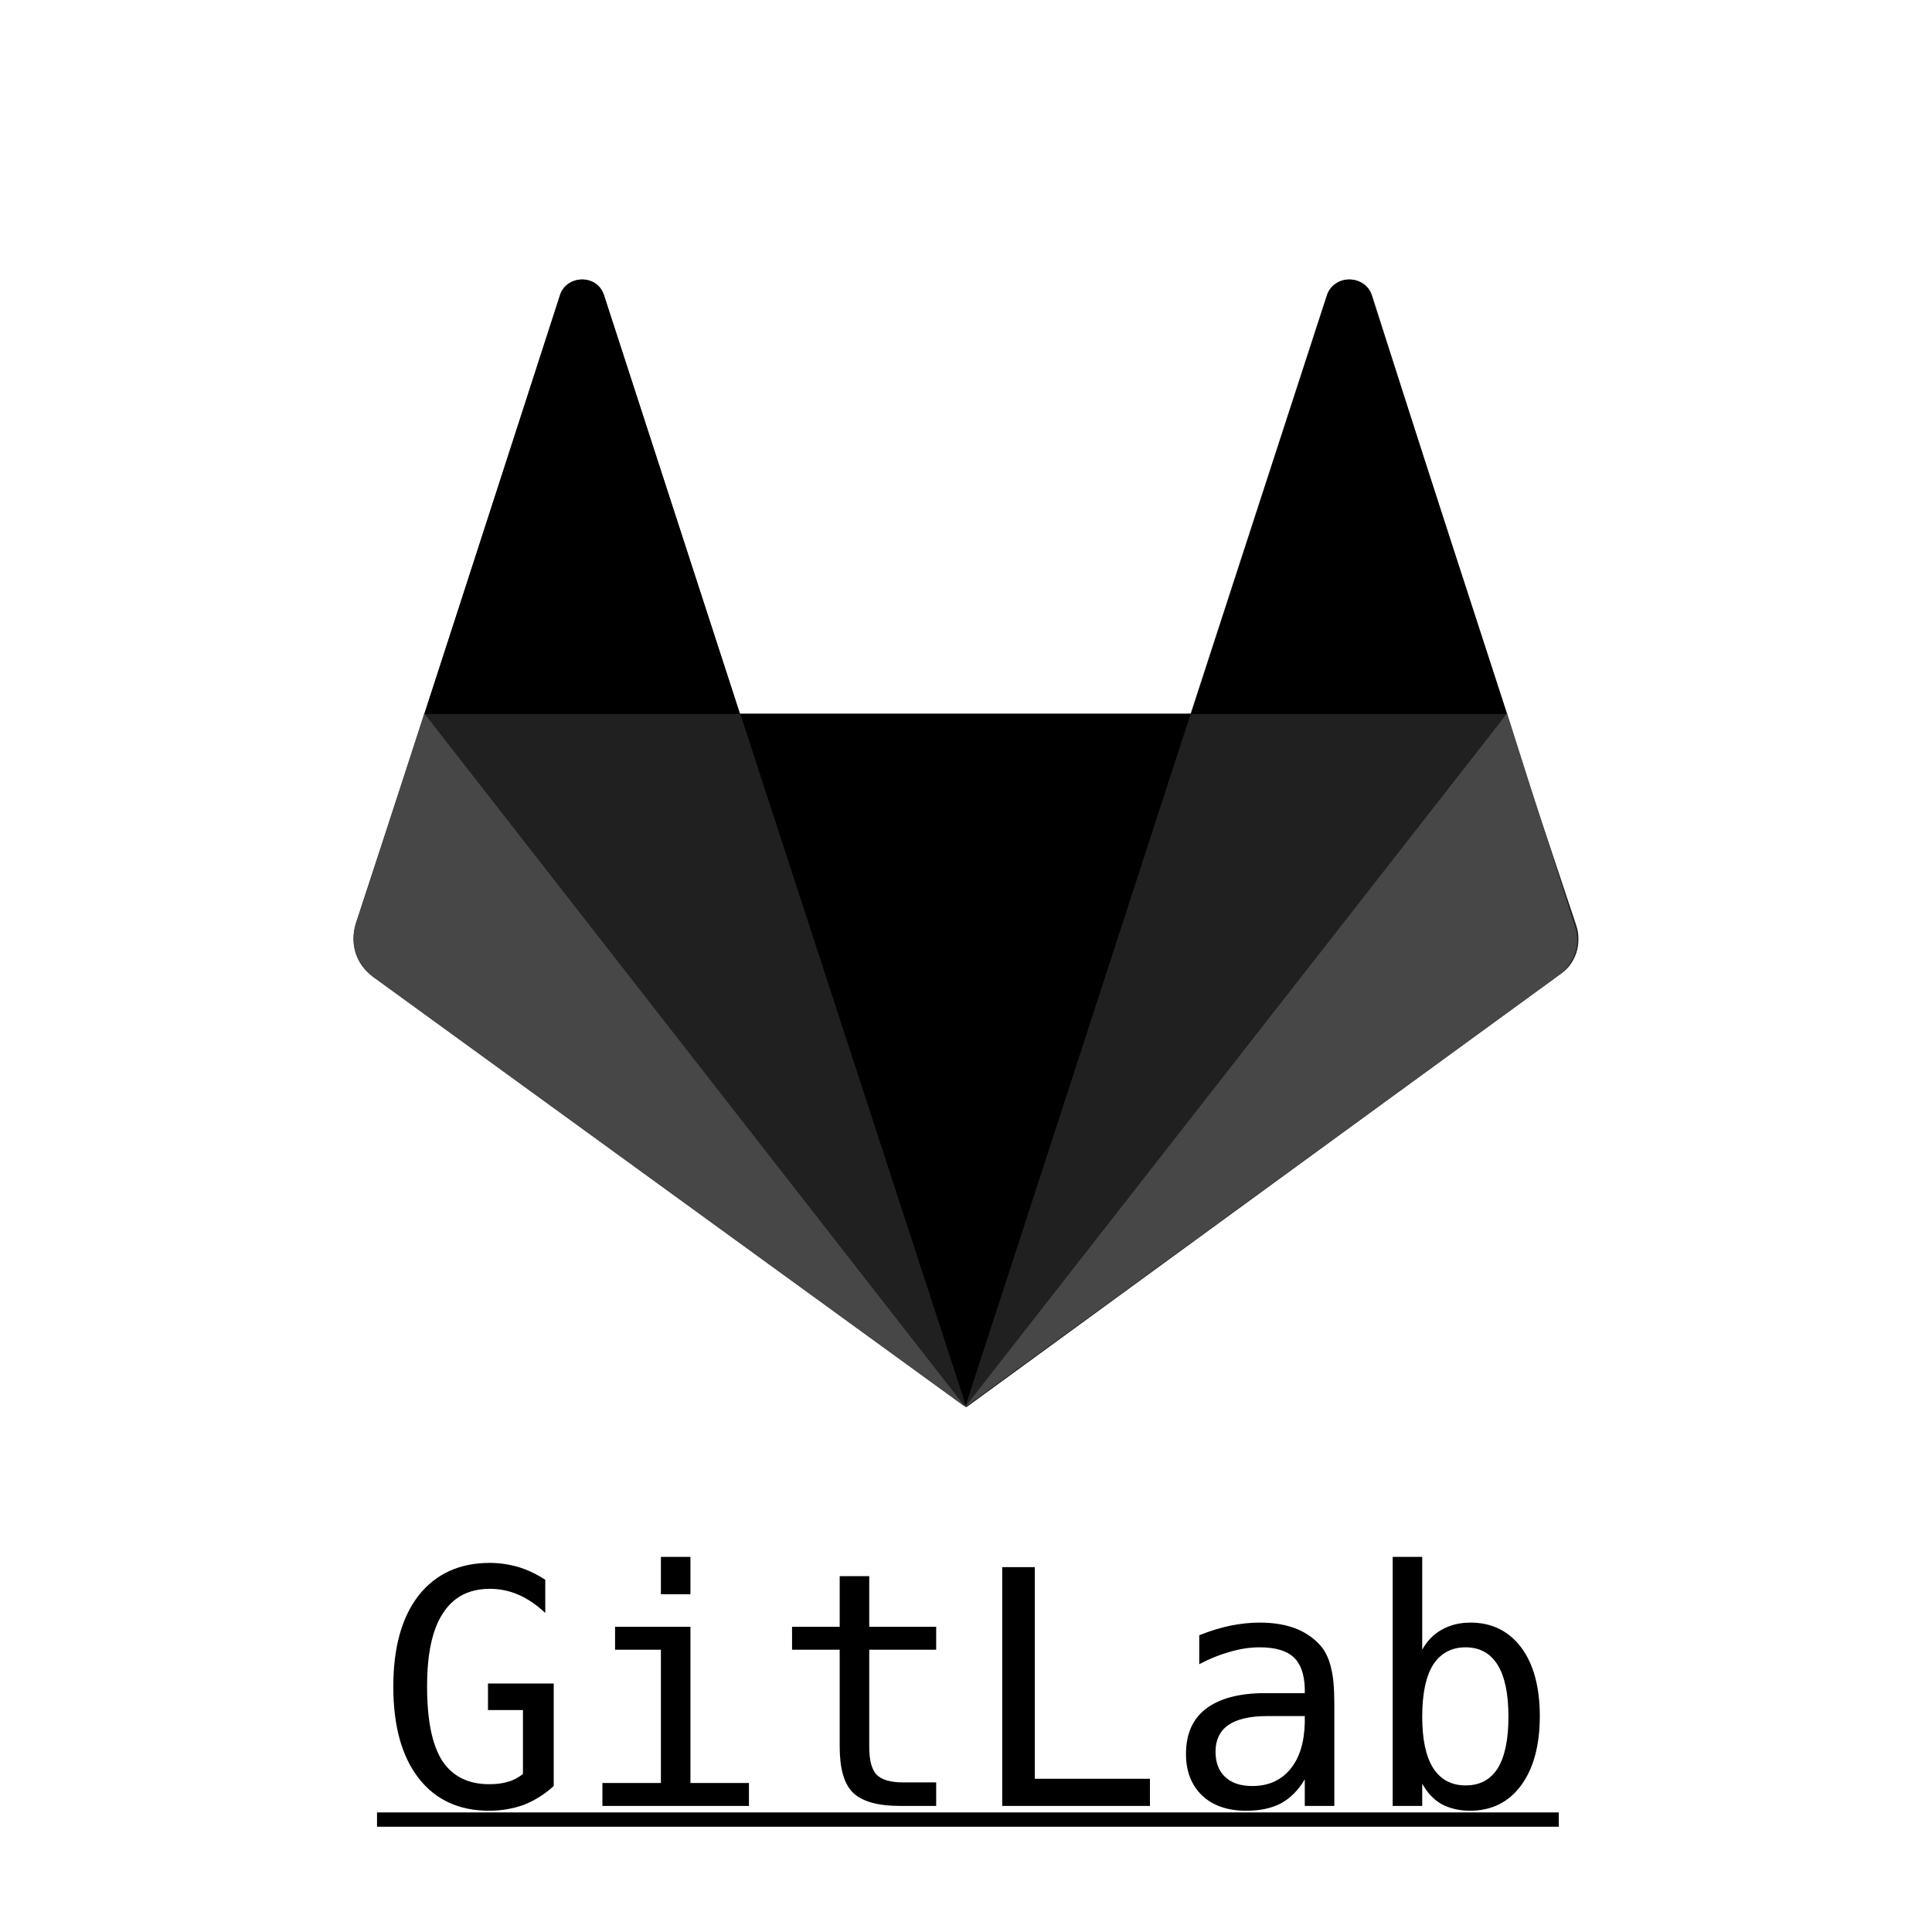
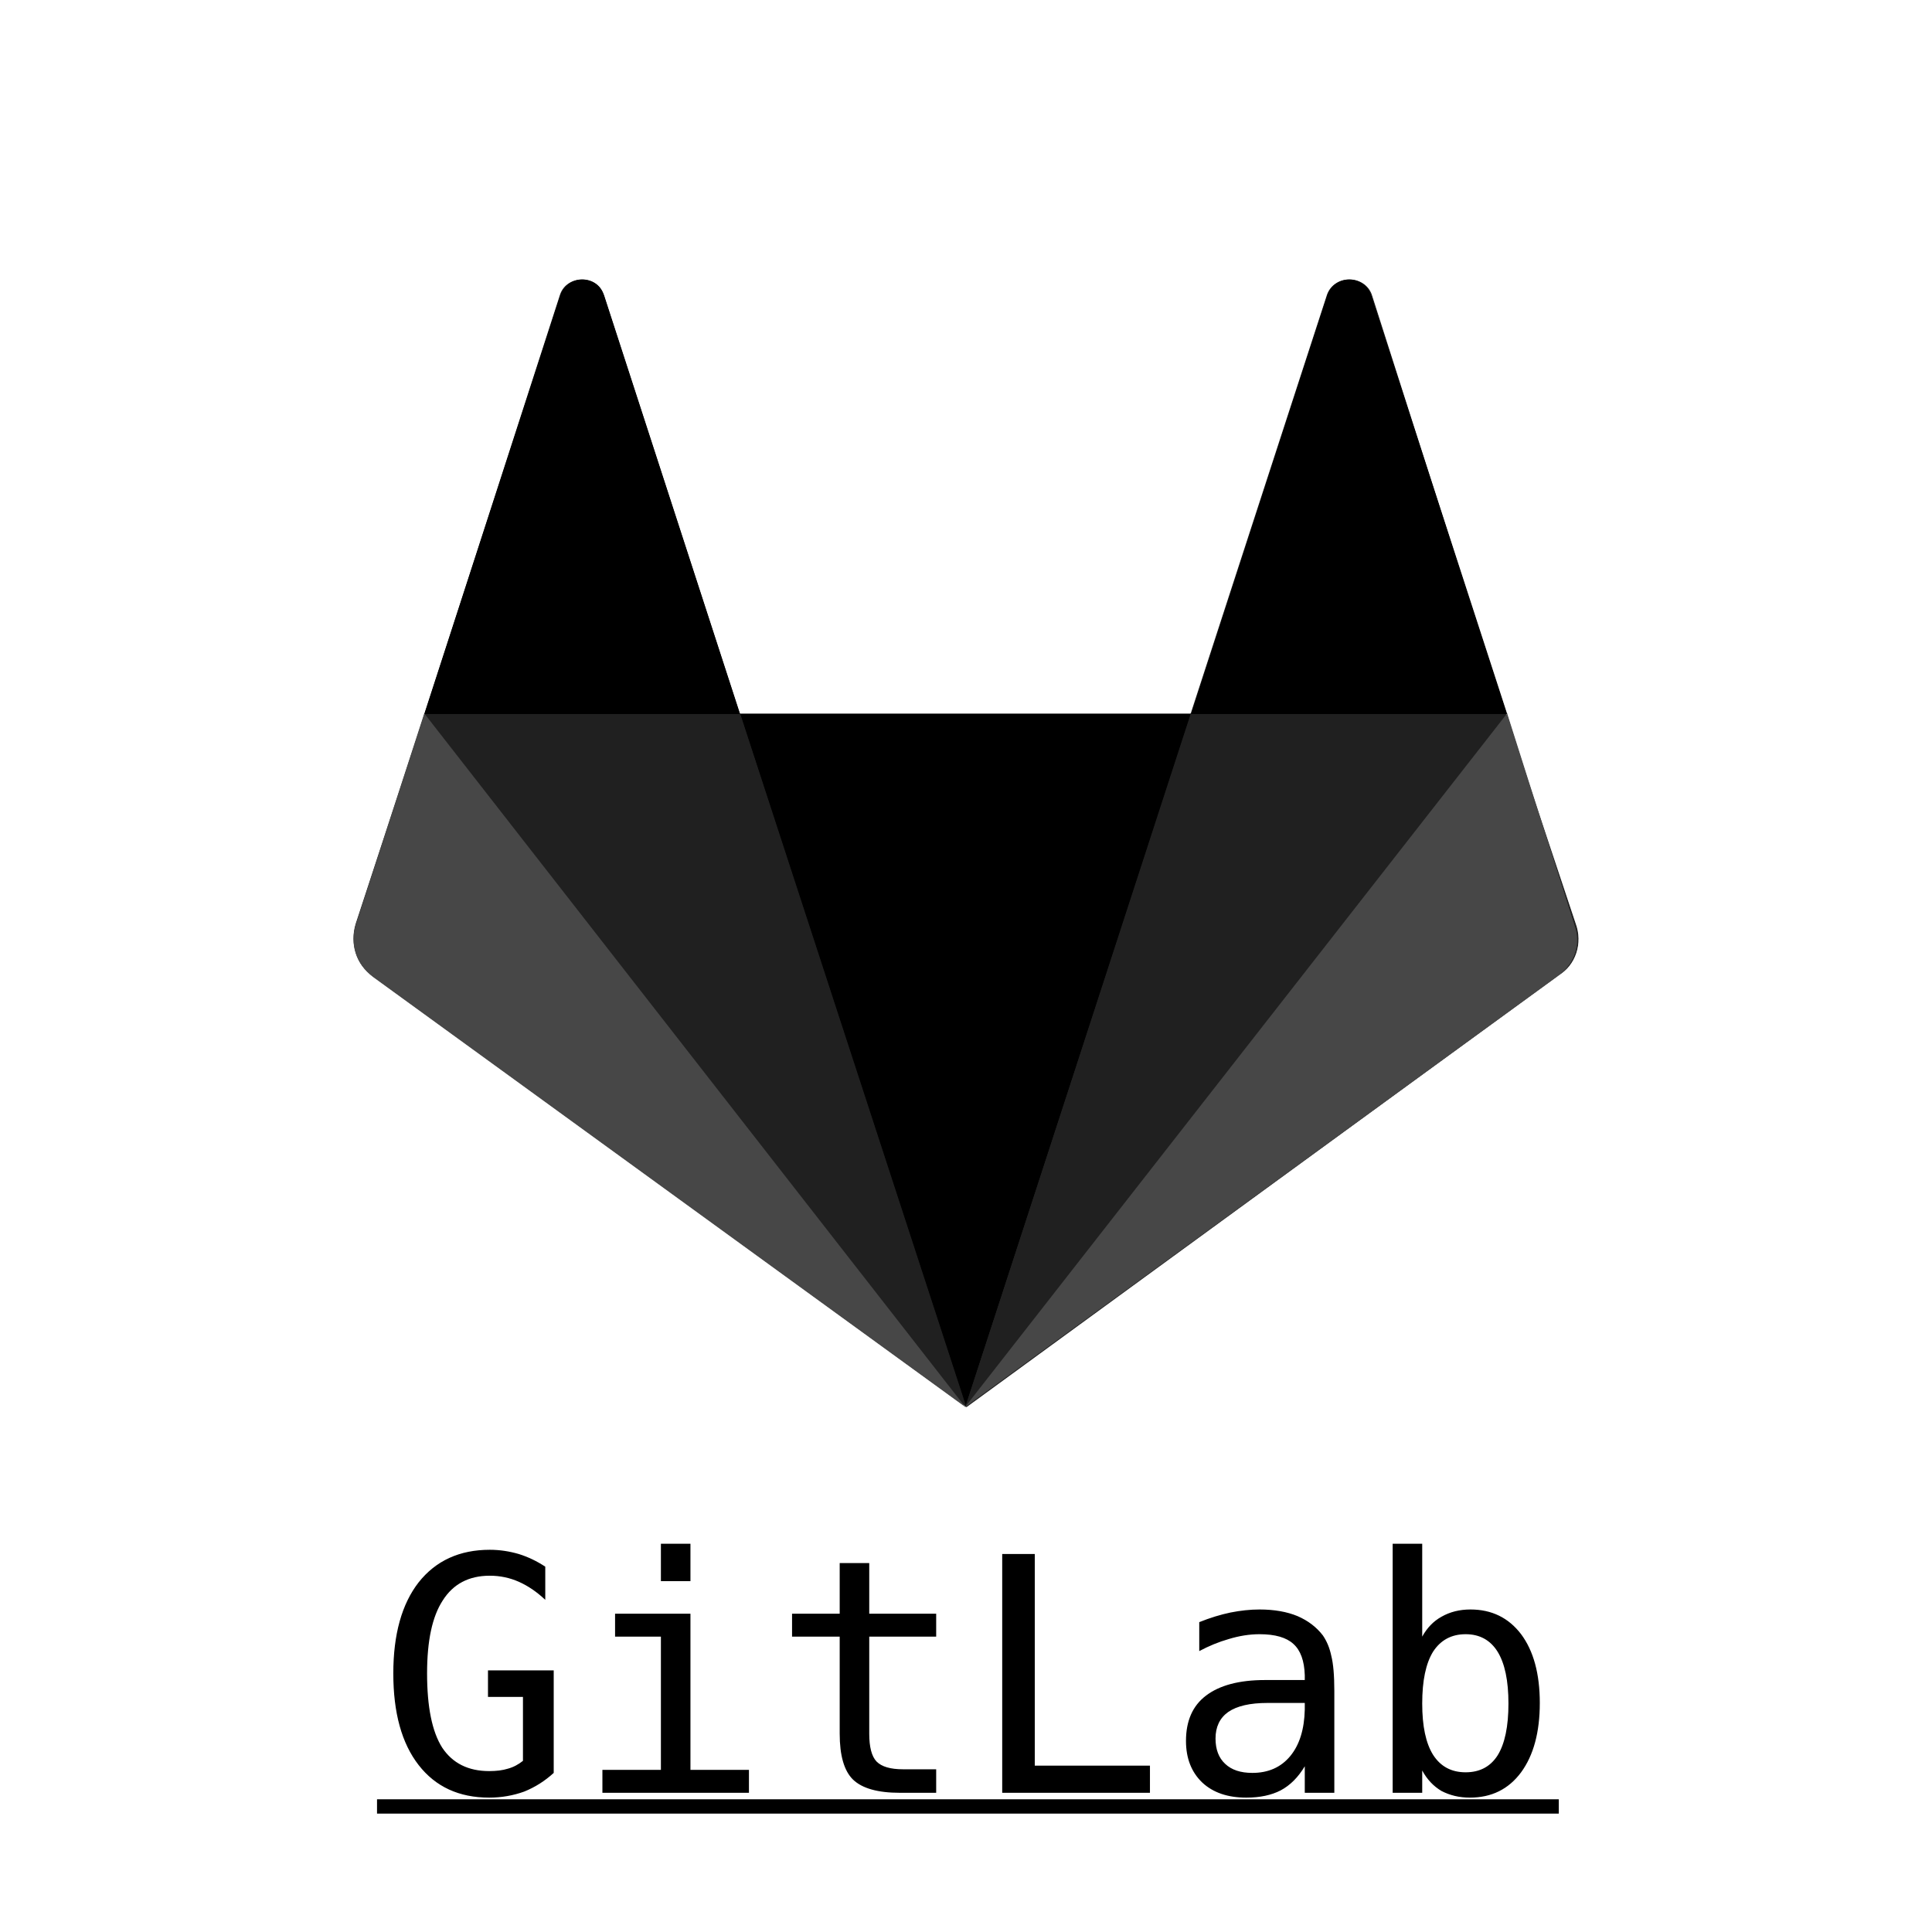
<svg xmlns="http://www.w3.org/2000/svg" xmlns:xlink="http://www.w3.org/1999/xlink" width="50mm" height="50mm" viewBox="0 0 50 50" version="1.1" id="svg372">
  <defs id="defs366">
    <filter style="color-interpolation-filters:sRGB" id="filter4879">
      <feColorMatrix values="0.21 0.72 0.072 -0.4 0 0.21 0.72 0.072 -0.4 0 0.21 0.72 0.072 -0.4 0 0 0 0 1 0 " id="feColorMatrix4881" />
    </filter>
  </defs>
  <g id="layer1" transform="translate(-92.07111,-93.57228)">
    <a style="display:inline" id="gitlab" xlink:href="https://gitlab.com/users/mac-chaffee/projects" transform="matrix(0.9987951,0,0,0.9987951,19.2992,-28.55735)">
      <g id="g4902">
        <g id="g5436" transform="matrix(0.0644204,0,0,0.0644204,75.60151,121.8153)" style="fill:none;fill-rule:evenodd;stroke:none;stroke-width:1;filter:url(#filter4879)">
          <g id="logo-extra-whitespace">
            <g transform="translate(98,118)" id="logo-no-bg">
              <g id="Page-1">
                <g id="gitlab_logo">
                  <g transform="matrix(1,0,0,-1,0,457)" id="g10">
                    <g id="g16">
                      <g id="g18-Clipped">
                        <g id="g18">
                          <g id="g5426">
                            <g transform="translate(0.667,0.667)" id="Group">
                              <g transform="translate(0.532,0.775)" id="g44" style="fill:#fc6d26">
                                <path id="path46" d="m 492,195 -28,84 -54,169 c -3,8 -15,8 -18,0 L 337,279 H 156 l -55,169 c -2.4,8 -14.7,8 -17.5,0 L 28.9,279 1.33,195 c -2.51,-8 0.24,-17 6.82,-21 L 247,0.385 485,174 c 7,4 10,13 7,21" />
                              </g>
                              <g transform="translate(156,1.16)" id="g48" style="fill:#e24329">
                                <path id="path50" d="m 91,0 v 0 l 91,279 H 0.316 Z" />
                              </g>
                              <g transform="translate(28.5,1.16)" id="g56" style="fill:#fc6d26">
                                <path id="path58" d="M 219,0 128,279 H 0.891 Z" />
                              </g>
                              <g transform="translate(0.089,0.256)" id="g64" style="fill:#fca326">
                                <path id="path66" d="m 29.3,280 v 0 L 1.77,195 C -0.739,187 2.01,179 8.6,174 L 247,0.905 Z" />
                              </g>
                              <g transform="translate(29.4,280)" id="g72" style="fill:#e24329">
                                <path id="path74" d="M 0,0 H 127 L 72.5,168 c -2.8,9 -15.1,9 -17.9,0 z" />
                              </g>
                              <g transform="translate(247,1.16)" id="g76" style="fill:#fc6d26">
                                <path id="path78" d="M 0,0 90.7,279 H 218 Z" />
                              </g>
                              <g transform="translate(246,0.256)" id="g80" style="fill:#fca326">
                                <path id="path82" d="m 219,280 v 0 l 27,-85 c 3,-8 0,-16 -7,-21 L 0.891,0.905 Z" />
                              </g>
                              <g transform="translate(337,280)" id="g84" style="fill:#e24329">
                                <path id="path86" d="M 128,0 H 0.908 L 55.5,168 c 2.8,9 15.1,9 17.9,0 z" />
                              </g>
                            </g>
                          </g>
                        </g>
                      </g>
                    </g>
                  </g>
                </g>
              </g>
            </g>
          </g>
        </g>
-         <text id="text4560-3-9" y="169.071" x="82.629" style="font-style:normal;font-weight:normal;line-height:0%;font-family:sans-serif;letter-spacing:0px;word-spacing:0px;display:inline;fill:#000000;fill-opacity:1;stroke:none;stroke-width:0.56;stroke-miterlimit:4;stroke-dasharray:none" xml:space="preserve">
-           <tspan style="font-style:normal;font-variant:normal;font-weight:normal;font-stretch:normal;font-size:8.477px;line-height:1.25;font-family:monospace;-inkscape-font-specification:monospace;text-decoration: underline;text-decoration-line: underline;fill:#000000;stroke-width:0.56" y="169.071" x="82.629" id="tspan4558-6-1" text-decoration="underline">GitLab</tspan>
+         <text id="text4560-3-9" y="168.732" x="82.629" style="font-style:normal;font-weight:normal;line-height:0%;font-family:sans-serif;letter-spacing:0px;word-spacing:0px;display:inline;fill:#000000;fill-opacity:1;stroke:none;stroke-width:0.56;stroke-miterlimit:4;stroke-dasharray:none" xml:space="preserve">
+           <tspan style="font-style:normal;font-variant:normal;font-weight:normal;font-stretch:normal;font-size:8.477px;line-height:1.25;font-family:monospace;-inkscape-font-specification:monospace;text-decoration: underline;text-decoration-line: underline;fill:#000000;stroke-width:0.56" y="168.732" x="82.629" id="tspan4558-6-1" text-decoration="underline">GitLab</tspan>
        </text>
      </g>
    </a>
  </g>
</svg>
